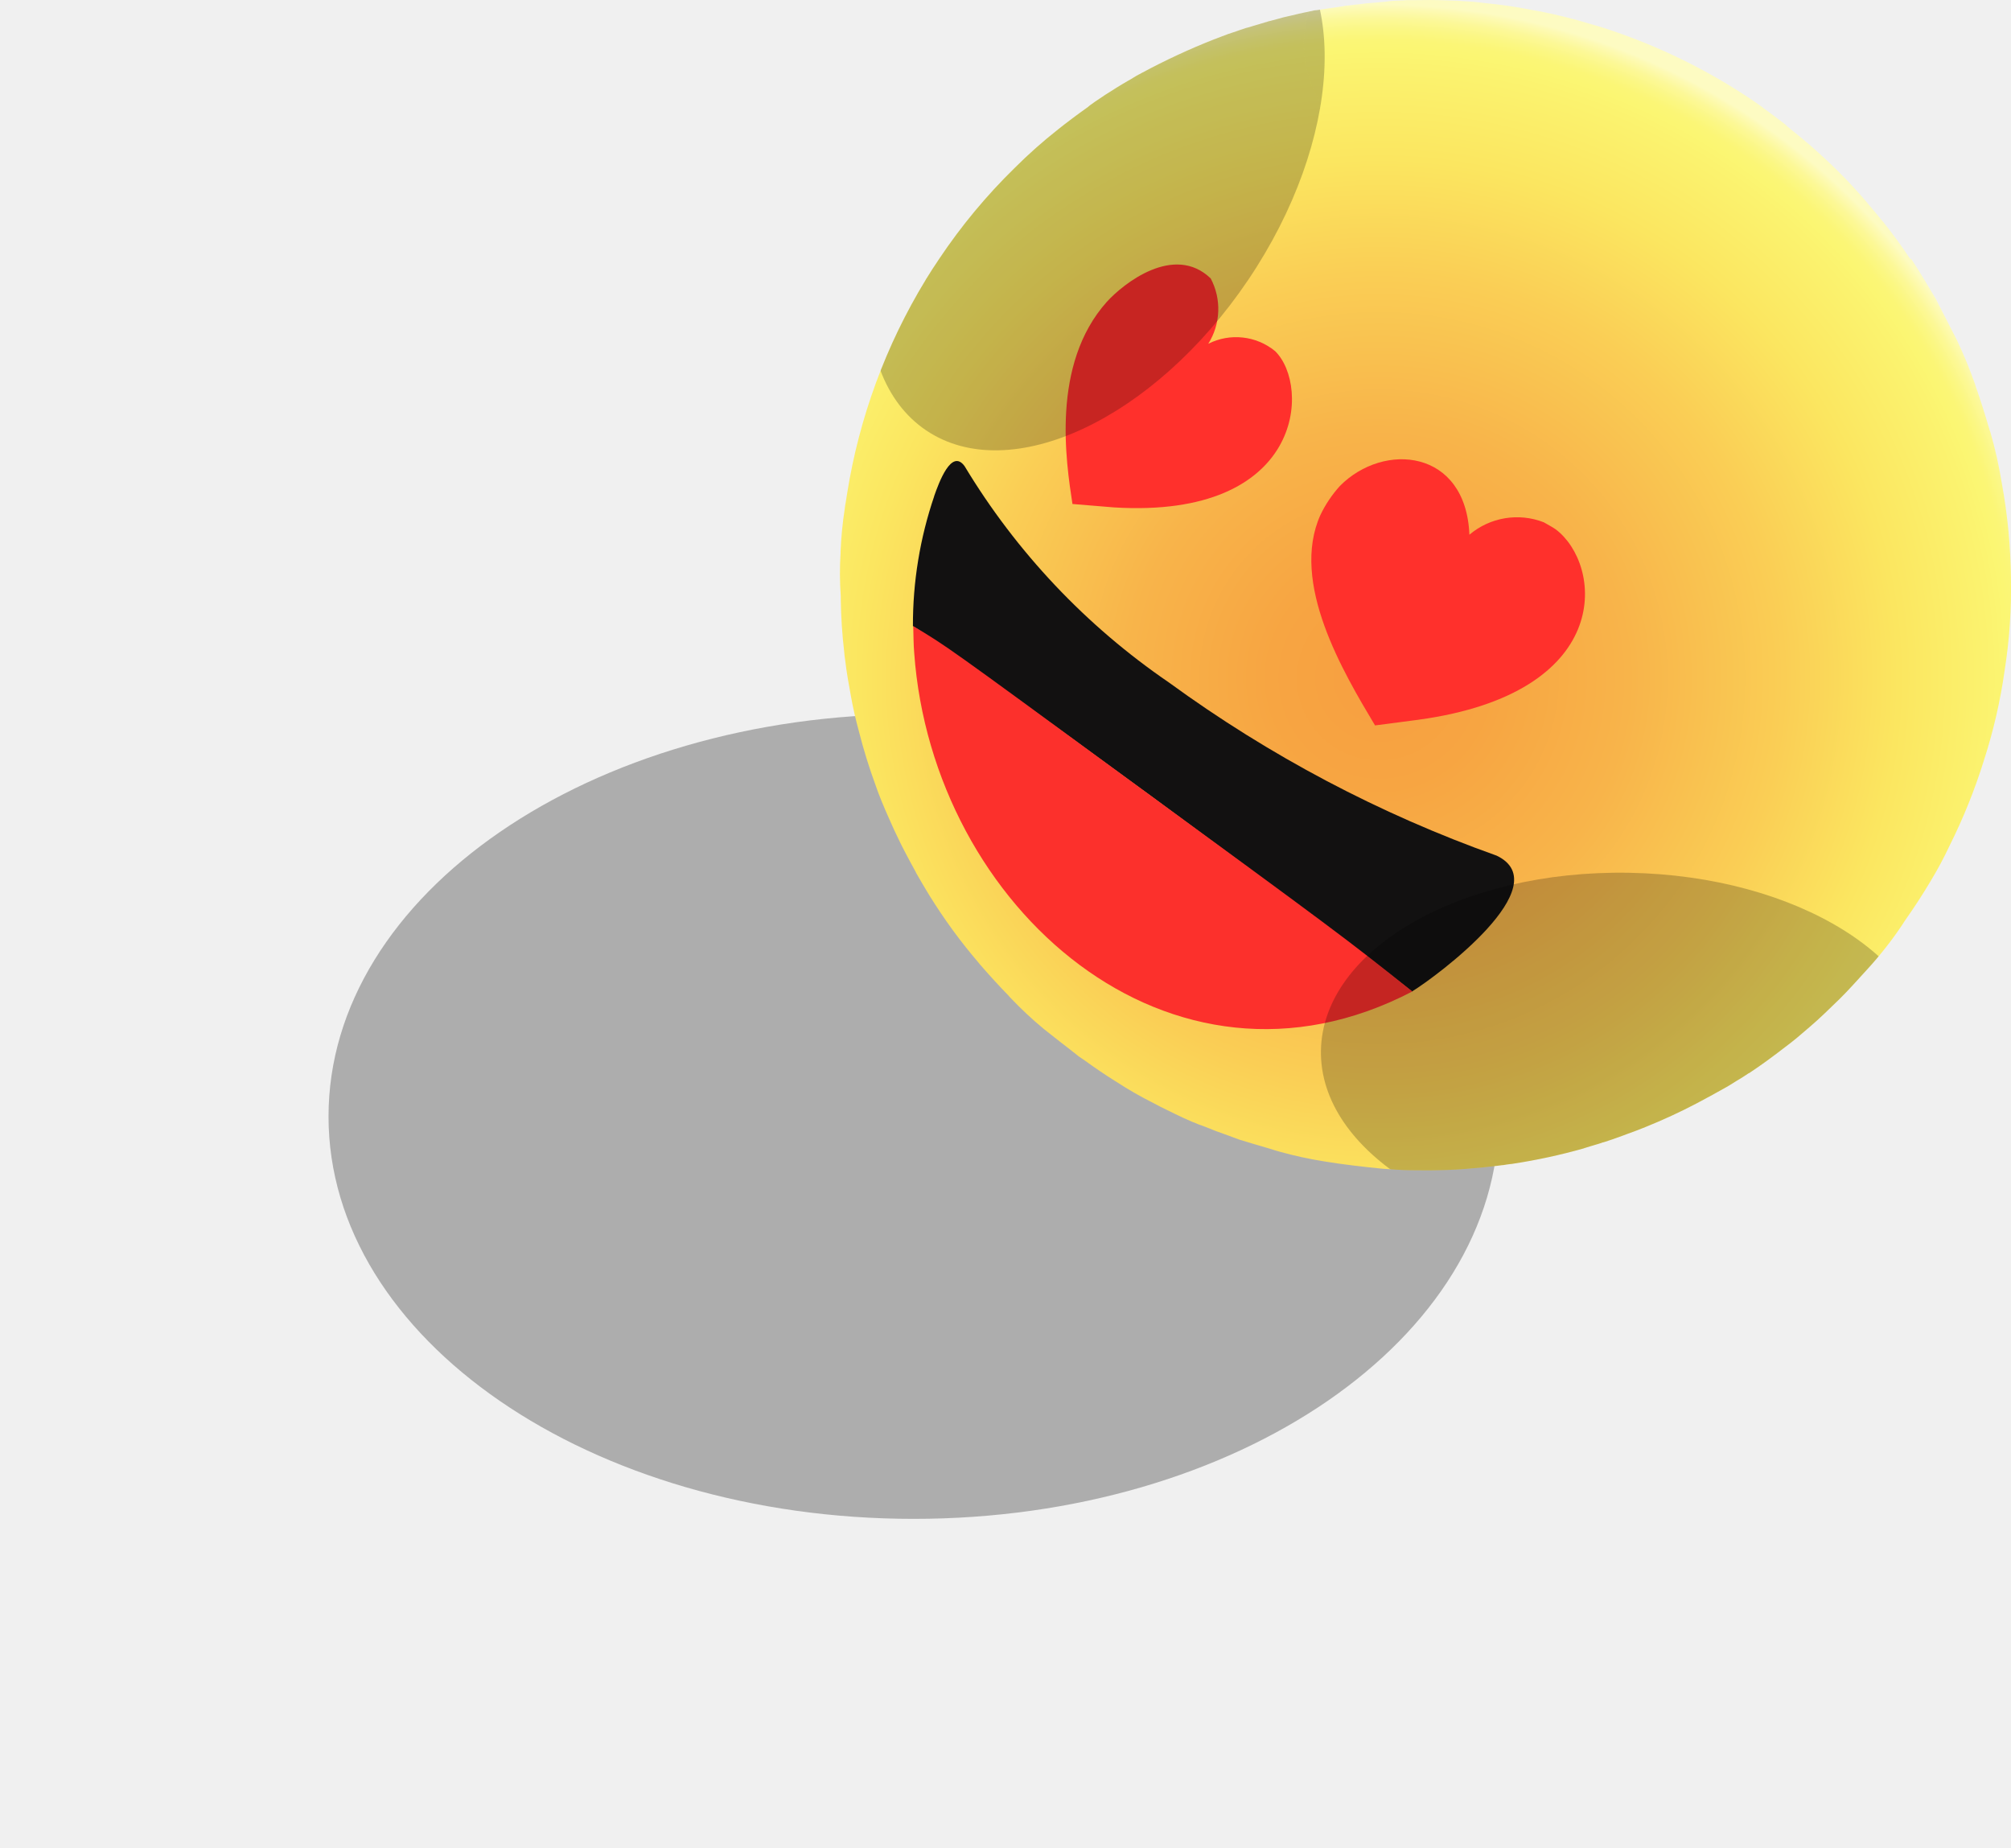
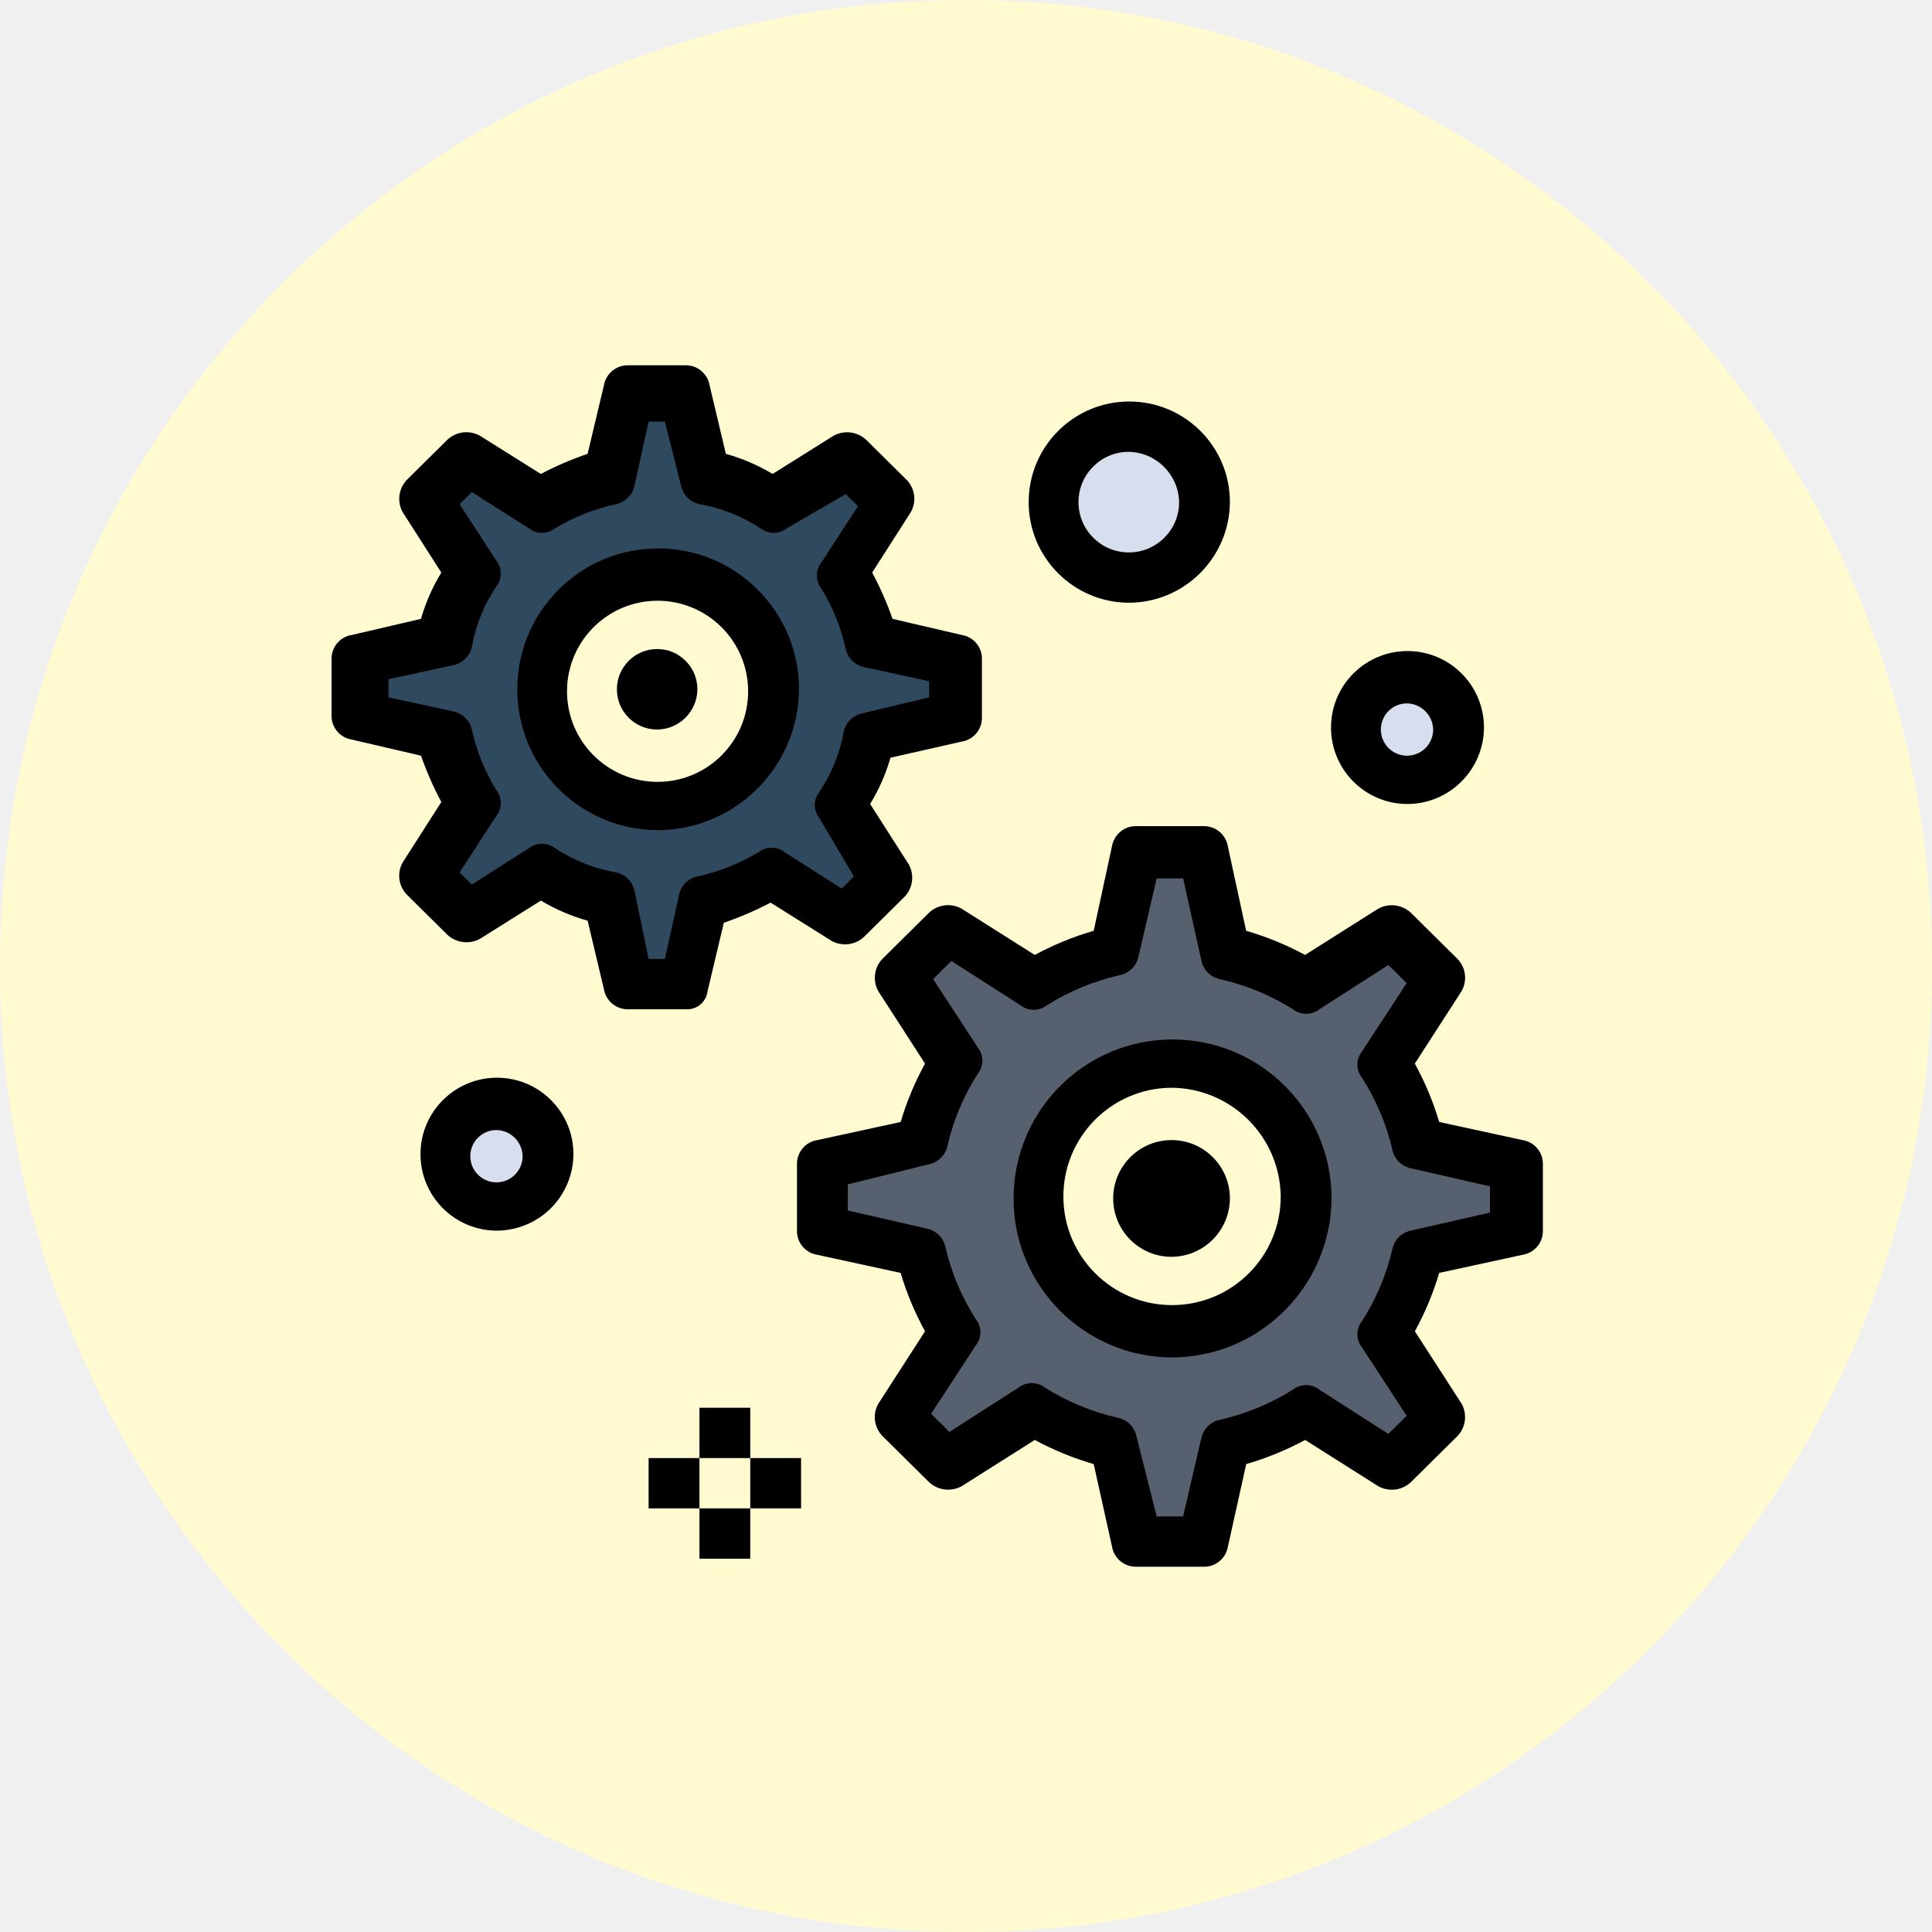
- <svg xmlns="http://www.w3.org/2000/svg" xmlns:xlink="http://www.w3.org/1999/xlink" width="82.478" height="75.758" viewBox="0 0 82.478 75.758">
+ <svg xmlns="http://www.w3.org/2000/svg" width="96" height="96" viewBox="0 0 96 96">
  <defs>
-     <radialGradient id="radial-gradient" cx="0.471" cy="0.58" r="0.575" gradientTransform="matrix(-0.999, -0.004, -0.004, 1, 0.933, 0.001)" gradientUnits="objectBoundingBox">
-       <stop offset="0" stop-color="#f79f40" />
-       <stop offset="0.163" stop-color="#f7a542" />
-       <stop offset="0.371" stop-color="#f8b44a" />
-       <stop offset="0.601" stop-color="#face55" />
-       <stop offset="0.771" stop-color="#fbe660" />
-       <stop offset="0.91" stop-color="#fbf36f" />
-       <stop offset="0.932" stop-color="#fbf672" />
-       <stop offset="0.947" stop-color="#fbf676" />
-       <stop offset="0.962" stop-color="#fbf783" />
-       <stop offset="0.978" stop-color="#fcf897" />
-       <stop offset="0.994" stop-color="#fdfab4" />
-       <stop offset="1" stop-color="#fdfbc2" />
-     </radialGradient>
    <clipPath id="clip-path">
-       <path id="Trazado_116496" data-name="Trazado 116496" d="M52.65,29.84v-.06c0-.11-.03-.77-.15-1.75-.01-.09-.02-.17-.03-.26-.02-.12-.04-.25-.06-.38a23.894,23.894,0,0,0-3.15-8.77c0-.01-.01-.01-.01-.02-.17-.29-.35-.57-.54-.85h0a23.353,23.353,0,0,0-3.06-3.74,20.449,20.449,0,0,0-1.77-1.6c-.39-.32-.78-.62-1.19-.91a.265.265,0,0,1-.06-.05l-.05-.04-.21-.15c-.26-.18-.55-.37-.86-.57h0c-.01-.01-.02-.01-.03-.02-.15-.09-.3-.19-.47-.28-.07-.04-.15-.09-.22-.13s-.12-.07-.19-.11a1.092,1.092,0,0,0-.15-.08,25.413,25.413,0,0,0-2.93-1.4c-.26-.11-.47-.18-.58-.23l-.18-.07-.18-.07c-.01,0-.02-.01-.03-.01l-.04-.01-.3-.1-.04-.01c-.01,0-.03-.01-.04-.01l-.2-.07a2.759,2.759,0,0,0-.27-.08l-.23-.07c-.04-.01-.09-.03-.13-.04-.01,0-.03-.01-.04-.01s-.03-.01-.05-.01a.636.636,0,0,1-.07-.02l-.26-.07-.22-.06c-.07-.02-.14-.03-.21-.05h-.01l-.13-.03-.25-.06-.18-.04a2.049,2.049,0,0,0-.24-.05c-.01,0-.03-.01-.04-.01-.06-.01-.12-.03-.18-.04l-.11-.02-.13-.03h-.02l-.04-.01c-.02,0-.05-.01-.07-.01a1.766,1.766,0,0,1-.2-.04.6.6,0,0,0-.12-.02h0a2.068,2.068,0,0,1-.22-.04l-.19-.03c-.03-.01-.07-.01-.11-.02a.985.985,0,0,0-.17-.02,1,1,0,0,0-.16-.02l-.27-.03-.25-.03c-.03,0-.05-.01-.08-.01h-.02a1.641,1.641,0,0,0-.23-.02l-.34-.03c-.08-.01-.16-.01-.23-.02-.09-.01-.17-.01-.26-.02s-.18-.01-.27-.02A.97.97,0,0,1,29.76,7h-.37c-.48-.01-.96-.01-1.45,0-.11,0-.21,0-.31.01s-.22.01-.32.02c-.07,0-.13.01-.19.01-.16.01-.31.02-.46.04-.05,0-.11.01-.16.01-.22.02-.43.04-.64.07-.1.01-.2.02-.3.04h-.01c-.02,0-.04.01-.06.01q-.24.03-.45.06c-.11.02-.23.04-.34.05-.26.04-.47.08-.61.11-.7.14-1.38.3-2.06.5-.41.11-.77.22-1.21.38a24.021,24.021,0,0,0-5.31,2.61h0c-.17.11-.33.22-.49.33a.265.265,0,0,0-.06.05c-.28.2-.56.4-.84.61a.423.423,0,0,1-.07.05l-.02.02-.02.02c-.01.01-.02.02-.03.02s-.02.01-.03.02c-.08.06-.15.12-.23.18-.15.12-.3.24-.44.36-.08.07-.16.13-.24.2-.16.14-.32.27-.46.4l-.02.02-.02.02c-.03.03-.07.06-.1.09-.75.69-1.21,1.19-1.24,1.22-.23.25-.46.51-.69.77-.16.19-.33.38-.5.59-.01.01-.02.03-.04.04l-.03.03c-.34.42-.69.89-1.08,1.46l-.01.01-.01.01c-.01.01-.01.02-.02.02-.18.26-.36.55-.54.86-.16.26-.32.52-.46.75l-.46.88c-.15.29-.29.56-.42.82a16.758,16.758,0,0,0-.76,1.82h0v.01c-.22.6-.42,1.23-.6,1.84l-.01.02a.037.037,0,0,1-.01.03,17.968,17.968,0,0,0-.5,2.13,23.506,23.506,0,0,0-.17,7.66,22.794,22.794,0,0,0,.82,3.68,23.944,23.944,0,0,0,1.38,3.51,15.311,15.311,0,0,0,.75,1.42c.32.56.68,1.11,1.06,1.66.04.07.09.13.13.2a16,16,0,0,0,1.39,1.8c.34.37.78.88,1.14,1.24s.83.82,1.22,1.15h0c.42.37.6.53.99.83q.72.585,1.47,1.08h.01c.16.11.32.22.49.32.19.12.38.24.55.34.09.05.22.13.36.21a.573.573,0,0,1,.07.04c.15.09.33.18.52.29.04.02.09.05.13.07a22.789,22.789,0,0,0,2.12,1c.18.07.42.17.7.28l.24.09.42.15.3.1.11.03c.01,0,.01,0,.02.01l.16.05a2.759,2.759,0,0,0,.27.08l.26.08c.01,0,.02,0,.02.01a22.1,22.1,0,0,0,2.96.66l.09.01c.08.01.17.03.27.04h.03l.23.03.53.06c.24.03.56.05.79.07s.49.03.74.04h.02c.13.01.25.01.37.01.33.01.77,0,1.1.01s.79-.03,1.13-.05c.72-.06,1.68-.17,2.39-.28a18.747,18.747,0,0,0,1.84-.38c.14-.04.28-.08.43-.12.43-.12.87-.25,1.24-.36l.43-.16c.35-.12.69-.25,1.03-.38l.17-.06c.4-.15.89-.38,1.32-.59.19-.09.37-.18.55-.28a15.71,15.71,0,0,0,1.56-.88c.02-.01.03-.02.05-.03.41-.26.82-.52,1.22-.81.09-.06.18-.12.26-.17l.44-.34c.12-.09.23-.18.35-.27l.66-.52a14.289,14.289,0,0,0,1.37-1.26l.03-.03.07-.07c.35-.35.74-.77,1.2-1.29a.138.138,0,0,0,.03-.04h0a20.958,20.958,0,0,0,2.02-2.71c.01-.01.01-.02.02-.03.19-.3.38-.61.57-.95v-.01h0c.08-.14.16-.29.24-.44.11-.2.22-.41.31-.59l.09-.18c.16-.32.31-.65.47-.99.21-.47.41-.94.56-1.36h0c.26-.7.5-1.44.71-2.23.13-.48.25-.96.33-1.41.1-.48.18-.98.25-1.5.02-.12.03-.23.05-.34.08-.69.14-1.41.16-2.14v-.13C52.68,31.04,52.68,30.45,52.65,29.84Z" transform="translate(-4.654 -6.992)" />
-     </clipPath>
-     <linearGradient id="linear-gradient" x1="-0.166" y1="-323.933" x2="-1.166" y2="-323.933" gradientUnits="objectBoundingBox">
-       <stop offset="0" stop-color="#19b79c" />
-       <stop offset="0.405" stop-color="#1dbb9e" />
-       <stop offset="0.825" stop-color="#2ac8a3" />
-       <stop offset="0.997" stop-color="#31cfa6" />
-     </linearGradient>
-     <linearGradient id="linear-gradient-2" x1="-2.106" y1="-363.238" x2="-3.08" y2="-363.238" xlink:href="#linear-gradient" />
-     <clipPath id="clip-path-2">
-       <path id="Trazado_116504" data-name="Trazado 116504" d="M4.652,29.65v-.06a15.757,15.757,0,0,1,.17-1.74,2.335,2.335,0,0,1,.04-.26c.02-.12.04-.25.06-.38a24.088,24.088,0,0,1,3.22-8.75c0-.01.01-.01.01-.02.18-.29.36-.57.55-.85h0a23.39,23.39,0,0,1,3.09-3.72,20.134,20.134,0,0,1,1.78-1.58q.585-.465,1.2-.9a.265.265,0,0,0,.06-.05l.05-.04.21-.15c.26-.18.55-.37.86-.56h0c.01-.01.02-.01.03-.02.15-.09.31-.19.47-.28a2.53,2.53,0,0,0,.22-.13c.06-.04.12-.07.19-.11.05-.03.1-.05.15-.08a27.308,27.308,0,0,1,2.95-1.37c.26-.1.47-.18.58-.22l.18-.06.18-.06c.01,0,.02-.01.03-.01l.05-.02.3-.1.04-.01c.01,0,.03-.01.04-.01l.2-.06c.08-.02.19-.06.27-.08l.23-.07a.647.647,0,0,0,.13-.04c.01,0,.03-.01.04-.01s.03-.01.05-.01a.637.637,0,0,0,.07-.02l.26-.07.22-.06c.07-.02.14-.03.21-.05h.01l.13-.03c.08-.02.18-.04.25-.06l.18-.04c.08-.02.16-.03.24-.05.01,0,.03-.01.04-.01a1.163,1.163,0,0,0,.18-.04l.11-.01.13-.02h.02l.04-.01c.02,0,.05-.01.07-.01l.2-.03c.04-.01.09-.01.13-.02h0l.22-.03.19-.03a.516.516,0,0,0,.11-.02.985.985,0,0,1,.17-.02c.06-.01.11-.01.16-.02l.27-.03.25-.03c.03,0,.05-.01.08-.01h.02c.07-.01.15-.01.23-.02l.34-.03c.08-.01.16-.01.23-.02a1.569,1.569,0,0,1,.24-.03,2.437,2.437,0,0,1,.27-.01.86.86,0,0,1,.16-.01l.15-.01h.24c.49-.01.97-.01,1.45.01.11,0,.21.01.31.01s.22.01.32.02c.07,0,.13.01.19.01.16.01.31.02.46.04.05.01.11.01.16.02.22.02.43.05.64.07.1.01.2.03.3.04h.01c.02,0,.04.01.06.01.16.02.31.05.45.07l.34.06c.26.05.47.09.6.11.69.14,1.38.31,2.06.52.41.11.76.23,1.21.39a24.178,24.178,0,0,1,5.28,2.65h0c.16.11.33.22.49.34a.265.265,0,0,1,.06.05c.28.2.56.41.83.62a.424.424,0,0,0,.07.05l.02.02.02.02.03.03c.01.01.02.01.02.02.08.06.15.12.22.18.15.12.3.24.44.36.08.07.16.14.24.2.16.14.31.28.46.41l.02.02.02.02c.03.03.07.06.1.09.75.69,1.2,1.2,1.23,1.23.23.25.46.51.68.78.16.19.32.38.49.59.01.01.02.03.04.04l.02.03c.33.42.69.89,1.07,1.47l.04.01.01.01c.01.01.01.02.02.02.17.26.36.56.54.86.16.26.31.53.45.75l.45.88c.15.29.29.56.42.82a18.431,18.431,0,0,1,.75,1.83h0v.01c.21.6.41,1.23.59,1.85l.01.02a.037.037,0,0,0,.01.03,17.59,17.59,0,0,1,.48,2.14,22.71,22.71,0,0,1,.37,3.87,21.465,21.465,0,0,1-.26,3.8,21.96,21.96,0,0,1-.85,3.68,23.286,23.286,0,0,1-1.41,3.5,15.244,15.244,0,0,1-.76,1.42c-.33.56-.69,1.11-1.07,1.65-.04.07-.09.13-.13.2a15.2,15.2,0,0,1-1.41,1.79c-.34.37-.79.88-1.15,1.23s-.84.82-1.22,1.14h0c-.43.37-.6.52-1,.82-.49.38-.98.74-1.48,1.07H41.9c-.16.11-.32.21-.49.31-.19.12-.38.24-.55.33-.09.05-.22.12-.36.2a.574.574,0,0,0-.07.04c-.15.08-.33.18-.52.28-.04.02-.09.05-.13.07a23.108,23.108,0,0,1-2.12.98c-.18.07-.42.17-.71.27l-.24.09-.42.15-.3.1-.11.03c-.01,0-.01,0-.02.01l-.16.05c-.08.02-.19.06-.27.08l-.26.08c-.01,0-.02,0-.02.01a23.962,23.962,0,0,1-2.96.64l-.09.01c-.08.01-.17.02-.27.04H31.8l-.23.03-.53.06c-.24.02-.56.05-.79.07s-.49.03-.74.04h-.02c-.13,0-.25.01-.37.01-.33.01-.77,0-1.1,0s-.79-.04-1.13-.06c-.72-.07-1.68-.18-2.39-.3a16.281,16.281,0,0,1-1.84-.4c-.14-.04-.28-.08-.43-.13-.43-.12-.87-.26-1.24-.37l-.43-.16c-.35-.12-.69-.25-1.03-.39l-.17-.06c-.4-.15-.88-.38-1.32-.6-.19-.09-.37-.18-.55-.28a15.612,15.612,0,0,1-1.55-.89.219.219,0,0,0-.05-.03c-.41-.26-.81-.53-1.21-.82-.09-.06-.17-.12-.25-.17L14,49.97c-.12-.09-.23-.18-.35-.27l-.66-.52a15.233,15.233,0,0,1-1.36-1.27l-.03-.03-.06-.07c-.34-.35-.74-.78-1.19-1.3a.138.138,0,0,1-.03-.04h0a21.889,21.889,0,0,1-2-2.73c-.01-.01-.01-.02-.02-.03-.18-.3-.37-.61-.56-.95v-.01h0c-.08-.14-.16-.29-.24-.44-.11-.21-.22-.41-.31-.59l-.09-.18c-.16-.32-.31-.65-.46-.99-.21-.47-.41-.95-.55-1.36h0a22.441,22.441,0,0,1-.69-2.23c-.13-.48-.24-.96-.32-1.41-.09-.49-.18-.98-.24-1.5-.02-.12-.03-.23-.04-.34a21.166,21.166,0,0,1-.14-2.14v-.13A13.347,13.347,0,0,1,4.652,29.65Z" transform="translate(-4.627 -6.983)" fill="url(#radial-gradient)" />
+       <rect id="Rectángulo_326335" data-name="Rectángulo 326335" width="60.192" height="59.7" transform="translate(0 0)" fill="none" />
    </clipPath>
  </defs>
-   <g id="Grupo_157926" data-name="Grupo 157926" transform="translate(13.474)">
-     <ellipse id="Elipse_4737" data-name="Elipse 4737" cx="24" cy="16.5" rx="24" ry="16.5" transform="translate(0 29.284)" fill="#0b0b0b" opacity="0.292" style="mix-blend-mode: multiply;isolation: isolate" />
-     <path id="Trazado_116493" data-name="Trazado 116493" d="M4.652,29.65v-.06a15.757,15.757,0,0,1,.17-1.74,2.335,2.335,0,0,1,.04-.26c.02-.12.04-.25.06-.38a24.088,24.088,0,0,1,3.22-8.75c0-.01.01-.01.01-.02.18-.29.36-.57.55-.85h0a23.39,23.39,0,0,1,3.09-3.72,20.134,20.134,0,0,1,1.78-1.58q.585-.465,1.2-.9a.265.265,0,0,0,.06-.05l.05-.04.21-.15c.26-.18.55-.37.86-.56h0c.01-.01.02-.01.03-.02.15-.09.31-.19.47-.28a2.53,2.53,0,0,0,.22-.13c.06-.04.12-.07.19-.11.05-.03.1-.05.15-.08a27.308,27.308,0,0,1,2.95-1.37c.26-.1.47-.18.58-.22l.18-.06.18-.06c.01,0,.02-.01.03-.01l.05-.02.3-.1.04-.01c.01,0,.03-.01.04-.01l.2-.06c.08-.02.19-.06.27-.08l.23-.07a.647.647,0,0,0,.13-.04c.01,0,.03-.01.04-.01s.03-.01.05-.01a.637.637,0,0,0,.07-.02l.26-.07.22-.06c.07-.02.14-.03.21-.05h.01l.13-.03c.08-.02.18-.04.25-.06l.18-.04c.08-.02.16-.03.24-.05.01,0,.03-.01.04-.01a1.163,1.163,0,0,0,.18-.04l.11-.01.13-.02h.02l.04-.01c.02,0,.05-.01.07-.01l.2-.03c.04-.01.09-.01.13-.02h0l.22-.03.19-.03a.516.516,0,0,0,.11-.02.985.985,0,0,1,.17-.02c.06-.01.11-.01.16-.02l.27-.03.25-.03c.03,0,.05-.01.08-.01h.02c.07-.01.15-.01.23-.02l.34-.03c.08-.01.16-.01.23-.02a1.569,1.569,0,0,1,.24-.03,2.437,2.437,0,0,1,.27-.01.86.86,0,0,1,.16-.01l.15-.01h.24c.49-.01.97-.01,1.45.01.11,0,.21.01.31.01s.22.01.32.02c.07,0,.13.01.19.01.16.01.31.02.46.04.05.01.11.01.16.02.22.02.43.05.64.07.1.01.2.03.3.04h.01c.02,0,.04.01.06.01.16.02.31.05.45.07l.34.06c.26.05.47.09.6.11.69.14,1.38.31,2.06.52.41.11.76.23,1.21.39a24.178,24.178,0,0,1,5.28,2.65h0c.16.11.33.22.49.34a.265.265,0,0,1,.06.05c.28.2.56.41.83.62a.424.424,0,0,0,.07.05l.02.02.02.02.03.03c.01.01.02.01.02.02.08.06.15.12.22.18.15.12.3.24.44.36.08.07.16.14.24.2.16.14.31.28.46.41l.02.02.02.02c.03.03.07.06.1.09.75.69,1.2,1.2,1.23,1.23.23.25.46.51.68.78.16.19.32.38.49.59.01.01.02.03.04.04l.02.03c.33.42.69.89,1.07,1.47l.04.01.01.01c.01.01.01.02.02.02.17.26.36.56.54.86.16.26.31.53.45.75l.45.88c.15.29.29.56.42.82a18.431,18.431,0,0,1,.75,1.83h0v.01c.21.6.41,1.23.59,1.85l.01.02a.037.037,0,0,0,.01.03,17.59,17.59,0,0,1,.48,2.14,22.71,22.71,0,0,1,.37,3.87,21.465,21.465,0,0,1-.26,3.8,21.96,21.96,0,0,1-.85,3.68,23.286,23.286,0,0,1-1.41,3.5,15.244,15.244,0,0,1-.76,1.42c-.33.56-.69,1.11-1.07,1.65-.04.07-.09.13-.13.2a15.2,15.2,0,0,1-1.41,1.79c-.34.37-.79.88-1.15,1.23s-.84.82-1.22,1.14h0c-.43.37-.6.52-1,.82-.49.38-.98.74-1.48,1.07H41.9c-.16.11-.32.21-.49.31-.19.12-.38.24-.55.33-.09.05-.22.12-.36.2a.574.574,0,0,0-.07.04c-.15.08-.33.18-.52.28-.04.02-.09.05-.13.07a23.108,23.108,0,0,1-2.12.98c-.18.07-.42.17-.71.27l-.24.09-.42.15-.3.1-.11.03c-.01,0-.01,0-.02.01l-.16.05c-.08.02-.19.06-.27.08l-.26.08c-.01,0-.02,0-.02.01a23.962,23.962,0,0,1-2.96.64l-.09.01c-.08.01-.17.02-.27.04H31.8l-.23.03-.53.06c-.24.02-.56.05-.79.07s-.49.03-.74.04h-.02c-.13,0-.25.01-.37.01-.33.01-.77,0-1.1,0s-.79-.04-1.13-.06c-.72-.07-1.68-.18-2.39-.3a16.281,16.281,0,0,1-1.84-.4c-.14-.04-.28-.08-.43-.13-.43-.12-.87-.26-1.24-.37l-.43-.16c-.35-.12-.69-.25-1.03-.39l-.17-.06c-.4-.15-.88-.38-1.32-.6-.19-.09-.37-.18-.55-.28a15.612,15.612,0,0,1-1.55-.89.219.219,0,0,0-.05-.03c-.41-.26-.81-.53-1.21-.82-.09-.06-.17-.12-.25-.17L14,49.97c-.12-.09-.23-.18-.35-.27l-.66-.52a15.233,15.233,0,0,1-1.36-1.27l-.03-.03-.06-.07c-.34-.35-.74-.78-1.19-1.3a.138.138,0,0,1-.03-.04h0a21.889,21.889,0,0,1-2-2.73c-.01-.01-.01-.02-.02-.03-.18-.3-.37-.61-.56-.95v-.01h0c-.08-.14-.16-.29-.24-.44-.11-.21-.22-.41-.31-.59l-.09-.18c-.16-.32-.31-.65-.46-.99-.21-.47-.41-.95-.55-1.36h0a22.441,22.441,0,0,1-.69-2.23c-.13-.48-.24-.96-.32-1.41-.09-.49-.18-.98-.24-1.5-.02-.12-.03-.23-.04-.34a21.166,21.166,0,0,1-.14-2.14v-.13A13.347,13.347,0,0,1,4.652,29.65Z" transform="translate(16.349 -6.983)" fill="url(#radial-gradient)" />
-     <g id="Grupo_86225" data-name="Grupo 86225" transform="translate(20.955 0.009)" clip-path="url(#clip-path)">
-       <path id="Trazado_116494" data-name="Trazado 116494" d="M50.67,21.64a4.37,4.37,0,0,1,.18-.46C50.8,21.33,50.74,21.48,50.67,21.64Z" transform="translate(-48.844 -6.992)" fill="url(#linear-gradient)" />
-       <path id="Trazado_116495" data-name="Trazado 116495" d="M4.7,34.92c.03-.14.05-.28.08-.41C4.75,34.65,4.73,34.79,4.7,34.92Z" transform="translate(43.196 -6.992)" fill="url(#linear-gradient-2)" />
-     </g>
-     <path id="Trazado_116497" data-name="Trazado 116497" d="M25.873,27.33A16.375,16.375,0,0,0,25,32.66c2.26,1.39,16.97,12.2,20.47,14.98,1.03-.63,6.02-4.35,3.47-5.57a52.925,52.925,0,0,1-13.44-7.1,28.664,28.664,0,0,1-8.38-8.87c-.54-.75-1.06.69-1.25,1.23" transform="translate(-1.032 -6.983)" fill="#121111" />
-     <path id="Trazado_116499" data-name="Trazado 116499" d="M29.22,33.76c.75,10.43,10.52,19.05,20.43,13.88-2.65-2.12-3.33-2.62-11.66-8.71-7.45-5.46-7.45-5.46-8.81-6.27.01.33.01.77.04,1.1" transform="translate(-5.199 -6.983)" fill="#fc302c" />
-     <g id="Grupo_86231" data-name="Grupo 86231" transform="translate(40.307 18.833)">
-       <path id="Trazado_116501" data-name="Trazado 116501" d="M22.473,28.1c-1.25,2.78.93,6.44,2.24,8.63.65-.09,1.52-.19,2.17-.29,7.67-1.22,7.14-6.32,5.24-7.75-.14-.1-.34-.2-.49-.29a3.024,3.024,0,0,0-3.05.51c-.14-3.51-3.51-3.82-5.31-2a4.969,4.969,0,0,0-.8,1.19" transform="translate(-22.099 -25.816)" fill="#ff302c" />
-     </g>
-     <g id="Grupo_86232" data-name="Grupo 86232" transform="translate(30.232 10.846)">
-       <path id="Trazado_116503" data-name="Trazado 116503" d="M35.806,19.36c-2.3,2.57-1.67,6.58-1.41,8.29.51.04,1.19.1,1.7.14,7.78.48,8.08-4.98,6.61-6.41a2.529,2.529,0,0,0-2.74-.3,2.679,2.679,0,0,0,.1-2.68c-1.5-1.44-3.58.21-4.26.96" transform="translate(-34.117 -17.829)" fill="#ff302c" />
-     </g>
-     <g id="Enmascarar_grupo_59" data-name="Enmascarar grupo 59" transform="translate(20.976 0)" clip-path="url(#clip-path-2)">
-       <g id="Grupo_86233" data-name="Grupo 86233" transform="translate(-2.683 -7.272)" opacity="0.561" style="mix-blend-mode: multiply;isolation: isolate">
-         <g id="Grupo_86230" data-name="Grupo 86230" transform="translate(0)">
-           <ellipse id="Elipse_4734" data-name="Elipse 4734" cx="12.5" cy="7.5" rx="12.5" ry="7.5" transform="translate(21.707 1.557)" fill="#fff" opacity="0.743" />
-           <ellipse id="Elipse_4735" data-name="Elipse 4735" cx="12.5" cy="7.5" rx="12.5" ry="7.5" transform="translate(26.415 8.388) rotate(124)" opacity="0.387" />
-           <ellipse id="Elipse_4736" data-name="Elipse 4736" cx="12.5" cy="7.5" rx="12.5" ry="7.5" transform="matrix(-1, -0.017, 0.017, -1, 47.282, 58.274)" opacity="0.387" />
+   <g id="Grupo_1075516" data-name="Grupo 1075516" transform="translate(11576 12044)">
+     <g id="Grupo_262435" data-name="Grupo 262435">
+       <g id="Grupo_262334" data-name="Grupo 262334" transform="translate(-12927.333 -12339)">
+         <circle id="Elipse_4282" data-name="Elipse 4282" cx="48" cy="48" r="48" transform="translate(1351.333 295)" fill="#fffad0" />
+       </g>
+       <g id="Grupo_262424" data-name="Grupo 262424" transform="translate(-11559.525 -12025.85)">
+         <g id="Grupo_262423" data-name="Grupo 262423" clip-path="url(#clip-path)">
+           <path id="Trazado_280990" data-name="Trazado 280990" d="M8.181,36.8a2.5,2.5,0,1,1-2.525,2.5,2.553,2.553,0,0,1,2.525-2.5" fill="#d7deed" />
+           <path id="Trazado_280991" data-name="Trazado 280991" d="M39.59,3a3.8,3.8,0,1,1-3.838,3.8A3.819,3.819,0,0,1,39.59,3" fill="#d7deed" />
+           <path id="Trazado_280992" data-name="Trazado 280992" d="M53.426,15.5A2.5,2.5,0,1,1,50.9,18a2.488,2.488,0,0,1,2.525-2.5" fill="#d7deed" />
+           <path id="Trazado_280993" data-name="Trazado 280993" d="M58.98,39.7V43l-4.948,1.1a13.887,13.887,0,0,1-1.617,4l2.728,4.2L52.82,54.6l-4.242-2.7a11.024,11.024,0,0,1-4.04,1.6l-1.212,5H39.994l-1.111-4.9a14.186,14.186,0,0,1-4.04-1.6L30.6,54.7l-2.323-2.3L31,48.2a10.791,10.791,0,0,1-1.616-4L24.44,43.1V39.8l4.949-1.1A13.885,13.885,0,0,1,31,34.7l-2.727-4.2L30.6,28.2l4.242,2.7a13.256,13.256,0,0,1,4.04-1.7l1.111-4.9h3.332l1.111,4.9a11.978,11.978,0,0,1,4.04,1.7l4.242-2.7,2.322,2.3-2.726,4.2a10.808,10.808,0,0,1,1.616,4Zm-10.5,1.7a6.767,6.767,0,1,0-6.767,6.7,6.734,6.734,0,0,0,6.767-6.7" fill="#57606f" />
+           <path id="Trazado_280994" data-name="Trazado 280994" d="M30.905,14.7v2.8l-4.141,1a12.773,12.773,0,0,1-1.414,3.4l2.323,3.6-2.02,2-3.636-2.3a13.011,13.011,0,0,1-3.434,1.4l-1.01,4.1H14.746l-.909-4.2A13.011,13.011,0,0,1,10.4,25.1L6.767,27.5l-2.02-2L7.07,21.9a10.152,10.152,0,0,1-1.414-3.4l-4.241-1V14.7l4.241-.9A12.773,12.773,0,0,1,7.07,10.4L4.747,6.8l2.02-2L10.4,7.1a10.346,10.346,0,0,1,3.434-1.4l.909-4.2h2.827l.909,4.2a13.011,13.011,0,0,1,3.434,1.4l3.636-2.3,2.02,2-2.324,3.6a10.154,10.154,0,0,1,1.415,3.4Zm-8.989,1.4a5.757,5.757,0,0,0-11.513,0,5.792,5.792,0,0,0,5.757,5.7,5.662,5.662,0,0,0,5.756-5.7" fill="#2f4a5f" />
+           <rect id="Rectángulo_326331" data-name="Rectángulo 326331" width="2.525" height="2.5" transform="translate(20.805 54.3)" />
+           <rect id="Rectángulo_326332" data-name="Rectángulo 326332" width="2.525" height="2.5" transform="translate(18.28 56.8)" />
+           <rect id="Rectángulo_326333" data-name="Rectángulo 326333" width="2.525" height="2.5" transform="translate(18.28 51.8)" />
+           <rect id="Rectángulo_326334" data-name="Rectángulo 326334" width="2.525" height="2.5" transform="translate(15.755 54.3)" />
+           <path id="Trazado_280995" data-name="Trazado 280995" d="M41.71,49.3a7.9,7.9,0,1,1,7.979-7.9,7.956,7.956,0,0,1-7.979,7.9m0-13.4a5.4,5.4,0,1,0,5.454,5.4,5.469,5.469,0,0,0-5.454-5.4" />
+           <path id="Trazado_280996" data-name="Trazado 280996" d="M41.71,44.3a2.9,2.9,0,1,1,2.929-2.9,2.917,2.917,0,0,1-2.929,2.9" />
+           <path id="Trazado_280997" data-name="Trazado 280997" d="M43.326,59.7H39.993a1.2,1.2,0,0,1-1.212-1l-.909-4.1a15.019,15.019,0,0,1-2.929-1.2l-3.635,2.3a1.4,1.4,0,0,1-1.616-.2l-2.323-2.3a1.348,1.348,0,0,1-.2-1.6L29.49,48a14.682,14.682,0,0,1-1.212-2.9l-4.141-.9a1.191,1.191,0,0,1-1.01-1.2V39.7a1.191,1.191,0,0,1,1.01-1.2l4.141-.9a14.681,14.681,0,0,1,1.212-2.9l-2.323-3.6a1.366,1.366,0,0,1,.2-1.6l2.323-2.3a1.382,1.382,0,0,1,1.616-.2l3.635,2.3a15.019,15.019,0,0,1,2.929-1.2l.909-4.2a1.2,1.2,0,0,1,1.212-1h3.333a1.2,1.2,0,0,1,1.212,1l.909,4.2a15.019,15.019,0,0,1,2.929,1.2L52.011,27a1.4,1.4,0,0,1,1.616.2l2.323,2.3a1.348,1.348,0,0,1,.2,1.6l-2.323,3.6a14.681,14.681,0,0,1,1.212,2.9l4.141.9a1.191,1.191,0,0,1,1.01,1.2V43a1.191,1.191,0,0,1-1.01,1.2l-4.141.9A14.682,14.682,0,0,1,53.829,48l2.323,3.6a1.366,1.366,0,0,1-.2,1.6l-2.323,2.3a1.382,1.382,0,0,1-1.616.2l-3.635-2.3a15.019,15.019,0,0,1-2.929,1.2l-.909,4.1a1.2,1.2,0,0,1-1.212,1M41,57.2h1.313l.909-3.9a1.188,1.188,0,0,1,.909-.9,11.625,11.625,0,0,0,3.636-1.5,1.07,1.07,0,0,1,1.313,0l3.433,2.2.909-.9L51.2,48.8a1.043,1.043,0,0,1,0-1.3,11.385,11.385,0,0,0,1.515-3.6,1.188,1.188,0,0,1,.909-.9l3.939-.9V40.8l-3.939-.9a1.188,1.188,0,0,1-.909-.9A11.385,11.385,0,0,0,51.2,35.4a1.043,1.043,0,0,1,0-1.3l2.222-3.4-.909-.9L49.083,32a1.07,1.07,0,0,1-1.313,0,11.625,11.625,0,0,0-3.636-1.5,1.188,1.188,0,0,1-.909-.9l-.909-4.1H41l-.909,3.9a1.188,1.188,0,0,1-.909.9,11.625,11.625,0,0,0-3.636,1.5,1.07,1.07,0,0,1-1.313,0L30.8,29.6l-.909.9,2.222,3.4a1.046,1.046,0,0,1,0,1.3A11.386,11.386,0,0,0,30.6,38.8a1.188,1.188,0,0,1-.909.9l-4.04,1V42l3.939.9a1.188,1.188,0,0,1,.909.9,11.386,11.386,0,0,0,1.515,3.6,1.046,1.046,0,0,1,0,1.3l-2.222,3.4.909.9,3.433-2.2a1.07,1.07,0,0,1,1.313,0,11.625,11.625,0,0,0,3.636,1.5,1.188,1.188,0,0,1,.909.9Z" />
+           <path id="Trazado_280998" data-name="Trazado 280998" d="M16.159,23.1a7,7,0,1,1,7.069-7,7.055,7.055,0,0,1-7.069,7m0-11.4A4.5,4.5,0,1,0,20.7,16.2a4.5,4.5,0,0,0-4.544-4.5" />
+           <path id="Trazado_280999" data-name="Trazado 280999" d="M16.159,18.1a2,2,0,1,1,2.02-2,2.016,2.016,0,0,1-2.02,2" />
+           <path id="Trazado_281000" data-name="Trazado 281000" d="M17.573,32H14.745a1.2,1.2,0,0,1-1.212-1l-.808-3.4a9.609,9.609,0,0,1-2.323-1L7.373,28.5a1.4,1.4,0,0,1-1.616-.2l-2.02-2a1.348,1.348,0,0,1-.2-1.6l1.919-3a15.874,15.874,0,0,1-1.01-2.3L1.01,18.6A1.191,1.191,0,0,1,0,17.4V14.6a1.191,1.191,0,0,1,1.01-1.2l3.434-.8a9.384,9.384,0,0,1,1.01-2.3l-1.919-3a1.366,1.366,0,0,1,.2-1.6l2.02-2a1.382,1.382,0,0,1,1.616-.2L10.4,5.4a16.3,16.3,0,0,1,2.323-1L13.533,1a1.2,1.2,0,0,1,1.212-1h2.828a1.2,1.2,0,0,1,1.212,1l.808,3.4a9.576,9.576,0,0,1,2.323,1l3.029-1.9a1.4,1.4,0,0,1,1.617.2l2.02,2a1.349,1.349,0,0,1,.2,1.6l-1.919,3a15.877,15.877,0,0,1,1.011,2.3l3.433.8a1.191,1.191,0,0,1,1.01,1.2v2.9a1.191,1.191,0,0,1-1.01,1.2l-3.535.8a9.346,9.346,0,0,1-1.01,2.3l1.919,3a1.367,1.367,0,0,1-.2,1.6l-2.02,2a1.382,1.382,0,0,1-1.616.2l-3.03-1.9a16.2,16.2,0,0,1-2.323,1l-.808,3.4a1.025,1.025,0,0,1-1.111.9m-1.818-2.5h.808l.707-3.2a1.188,1.188,0,0,1,.909-.9,10.084,10.084,0,0,0,3.03-1.2,1.07,1.07,0,0,1,1.313,0L25.35,26l.606-.6-1.717-2.9a1.043,1.043,0,0,1,0-1.3,7.847,7.847,0,0,0,1.212-3,1.187,1.187,0,0,1,.909-.9l3.333-.8v-.8L26.461,15a1.189,1.189,0,0,1-.91-.9,9.843,9.843,0,0,0-1.211-3,1.043,1.043,0,0,1,0-1.3L26.157,7l-.606-.6L22.623,8.1a1.07,1.07,0,0,1-1.313,0,8.016,8.016,0,0,0-3.03-1.2,1.188,1.188,0,0,1-.909-.9l-.808-3.2h-.808L15.048,6a1.188,1.188,0,0,1-.909.9A10.078,10.078,0,0,0,11.11,8.1,1.07,1.07,0,0,1,9.8,8.1L6.969,6.3l-.606.6L8.181,9.7a1.043,1.043,0,0,1,0,1.3,7.847,7.847,0,0,0-1.212,3,1.188,1.188,0,0,1-.909.9l-3.232.7v.9l3.232.7a1.188,1.188,0,0,1,.909.9,9.87,9.87,0,0,0,1.212,3,1.043,1.043,0,0,1,0,1.3L6.363,25.2l.606.6L9.8,24a1.07,1.07,0,0,1,1.313,0,8.011,8.011,0,0,0,3.029,1.2,1.188,1.188,0,0,1,.909.9Z" />
+           <path id="Trazado_281001" data-name="Trazado 281001" d="M53.426,21.8A3.8,3.8,0,1,1,57.263,18a3.817,3.817,0,0,1-3.837,3.8m0-5a1.3,1.3,0,1,0,1.313,1.3,1.33,1.33,0,0,0-1.313-1.3" />
+           <path id="Trazado_281002" data-name="Trazado 281002" d="M8.181,43a3.8,3.8,0,1,1,3.838-3.8A3.817,3.817,0,0,1,8.181,43m0-5a1.3,1.3,0,1,0,1.313,1.3A1.33,1.33,0,0,0,8.181,38" />
+           <path id="Trazado_281003" data-name="Trazado 281003" d="M39.59,11.8a5,5,0,1,1,5.049-5,5.039,5.039,0,0,1-5.049,5m0-7.5a2.5,2.5,0,1,0,2.525,2.5A2.554,2.554,0,0,0,39.59,4.3" />
        </g>
      </g>
    </g>
  </g>
</svg>
